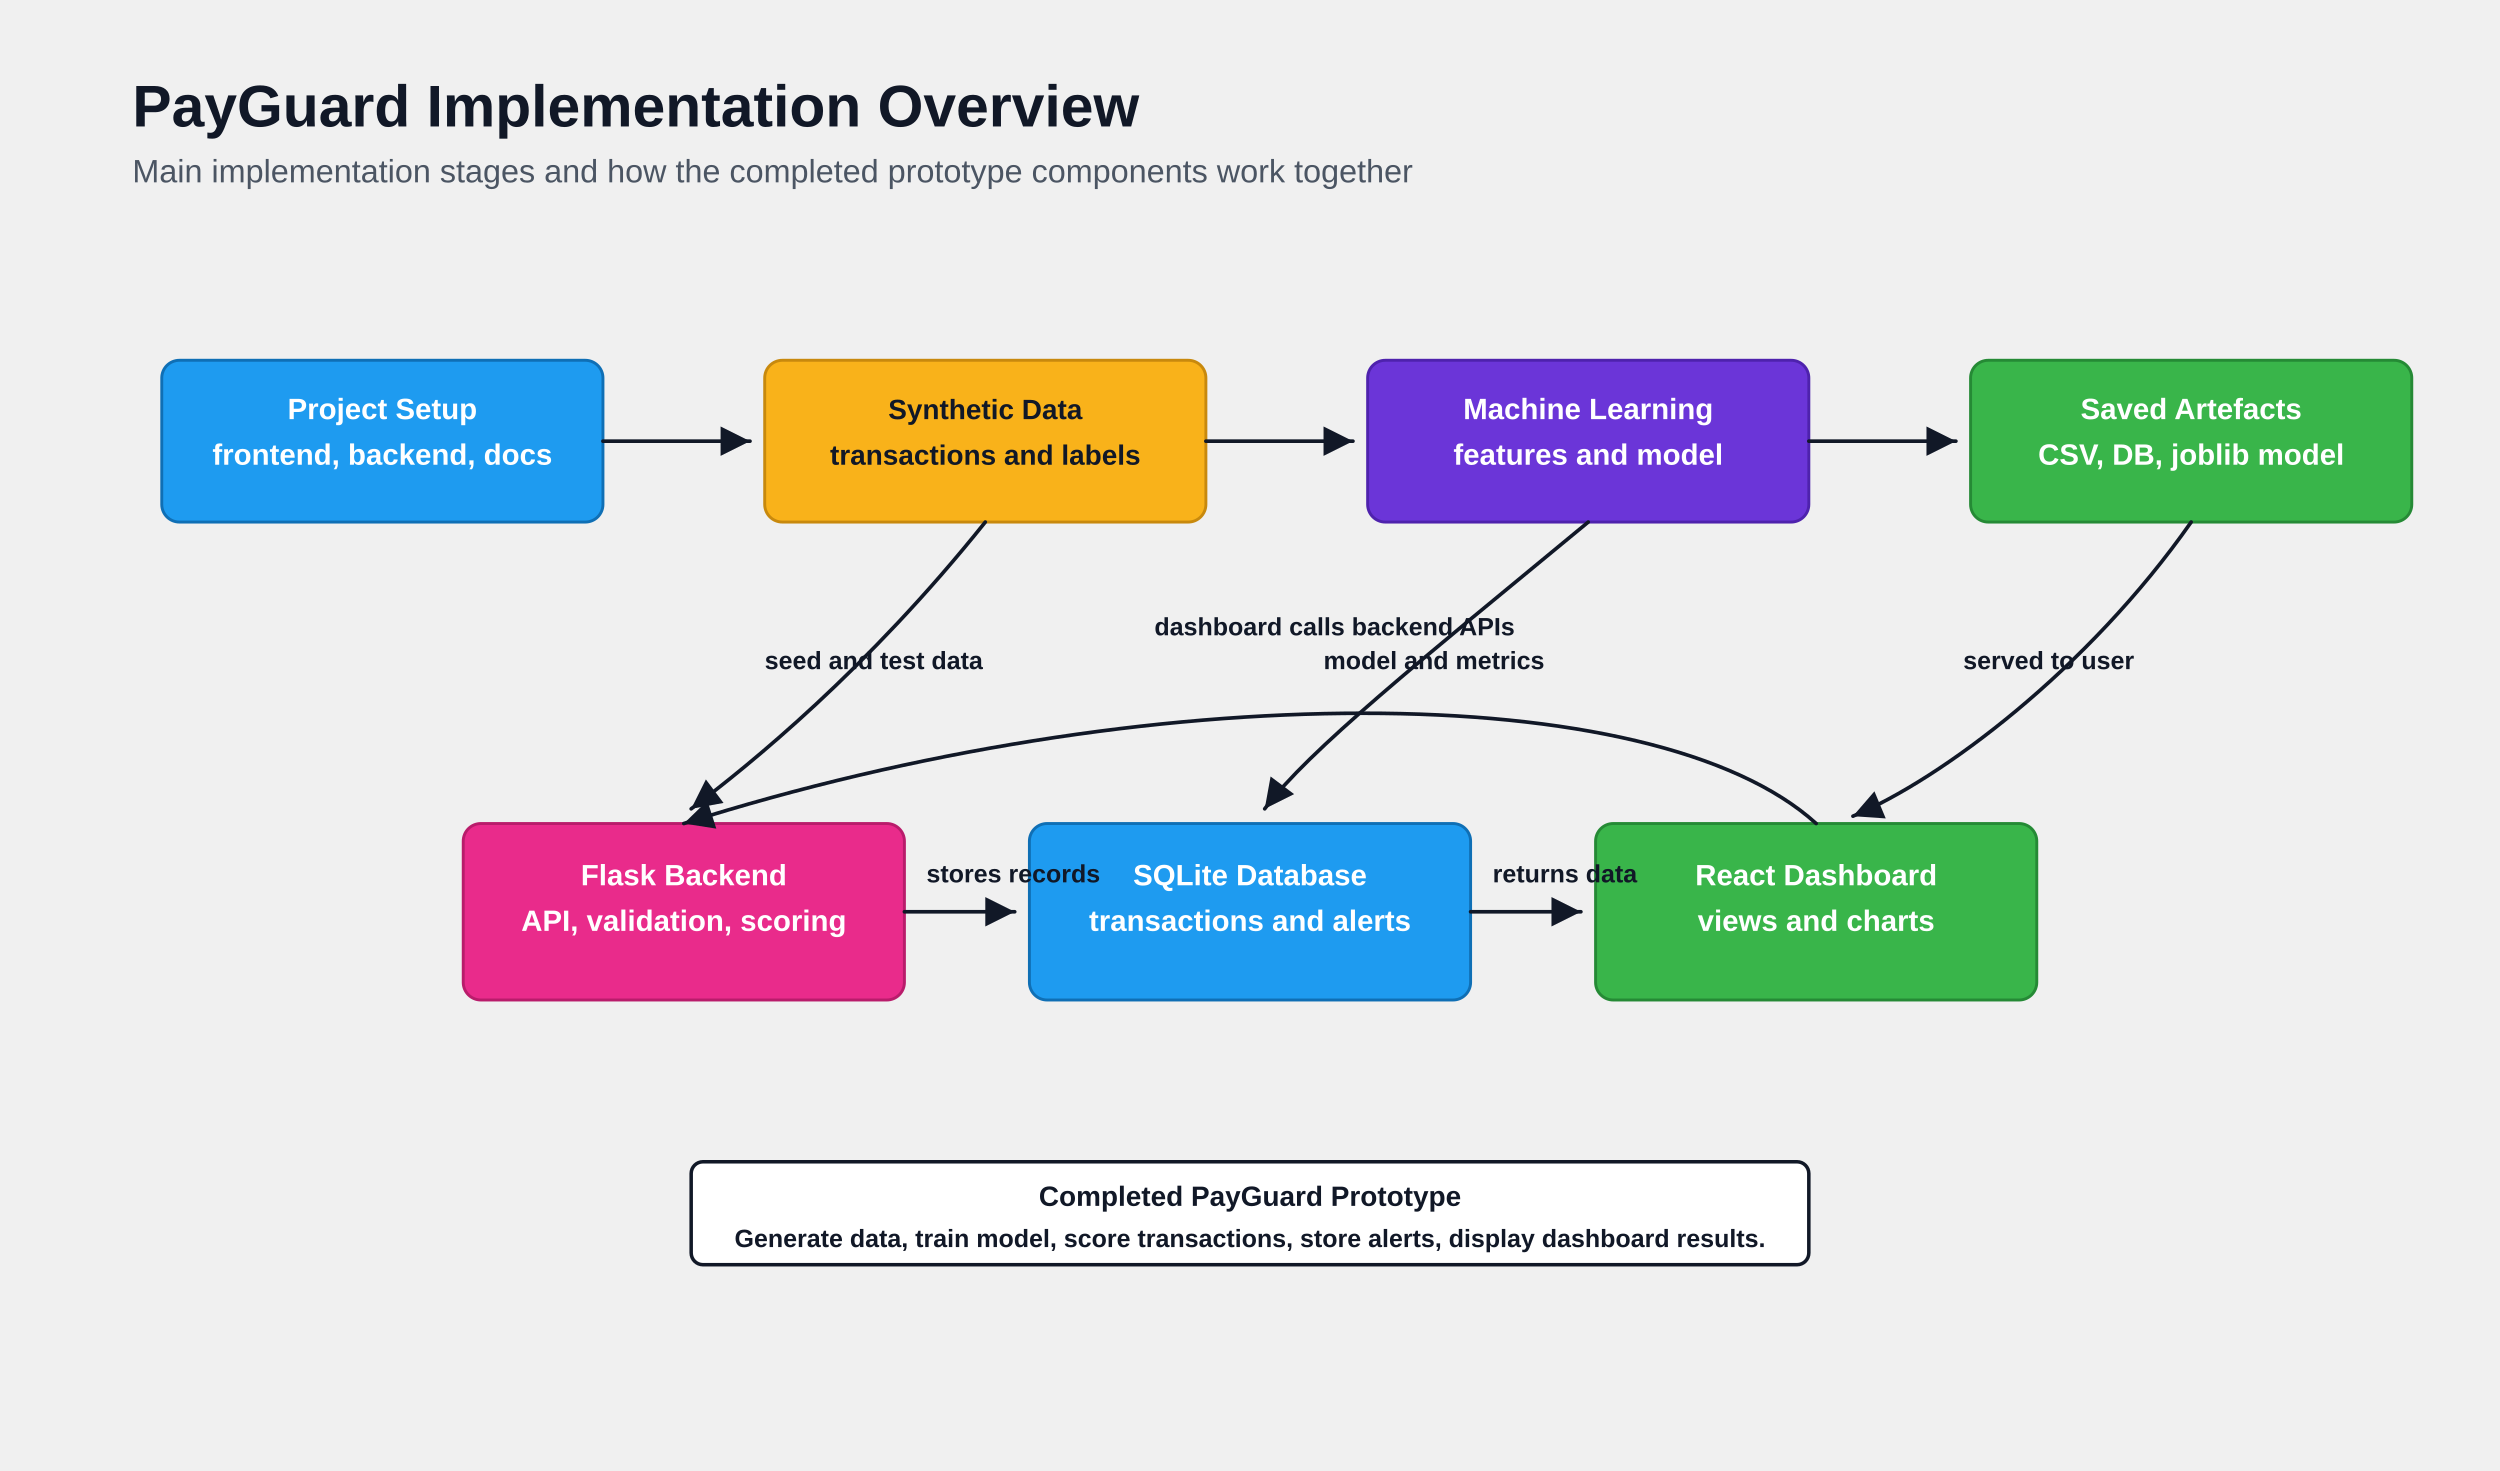
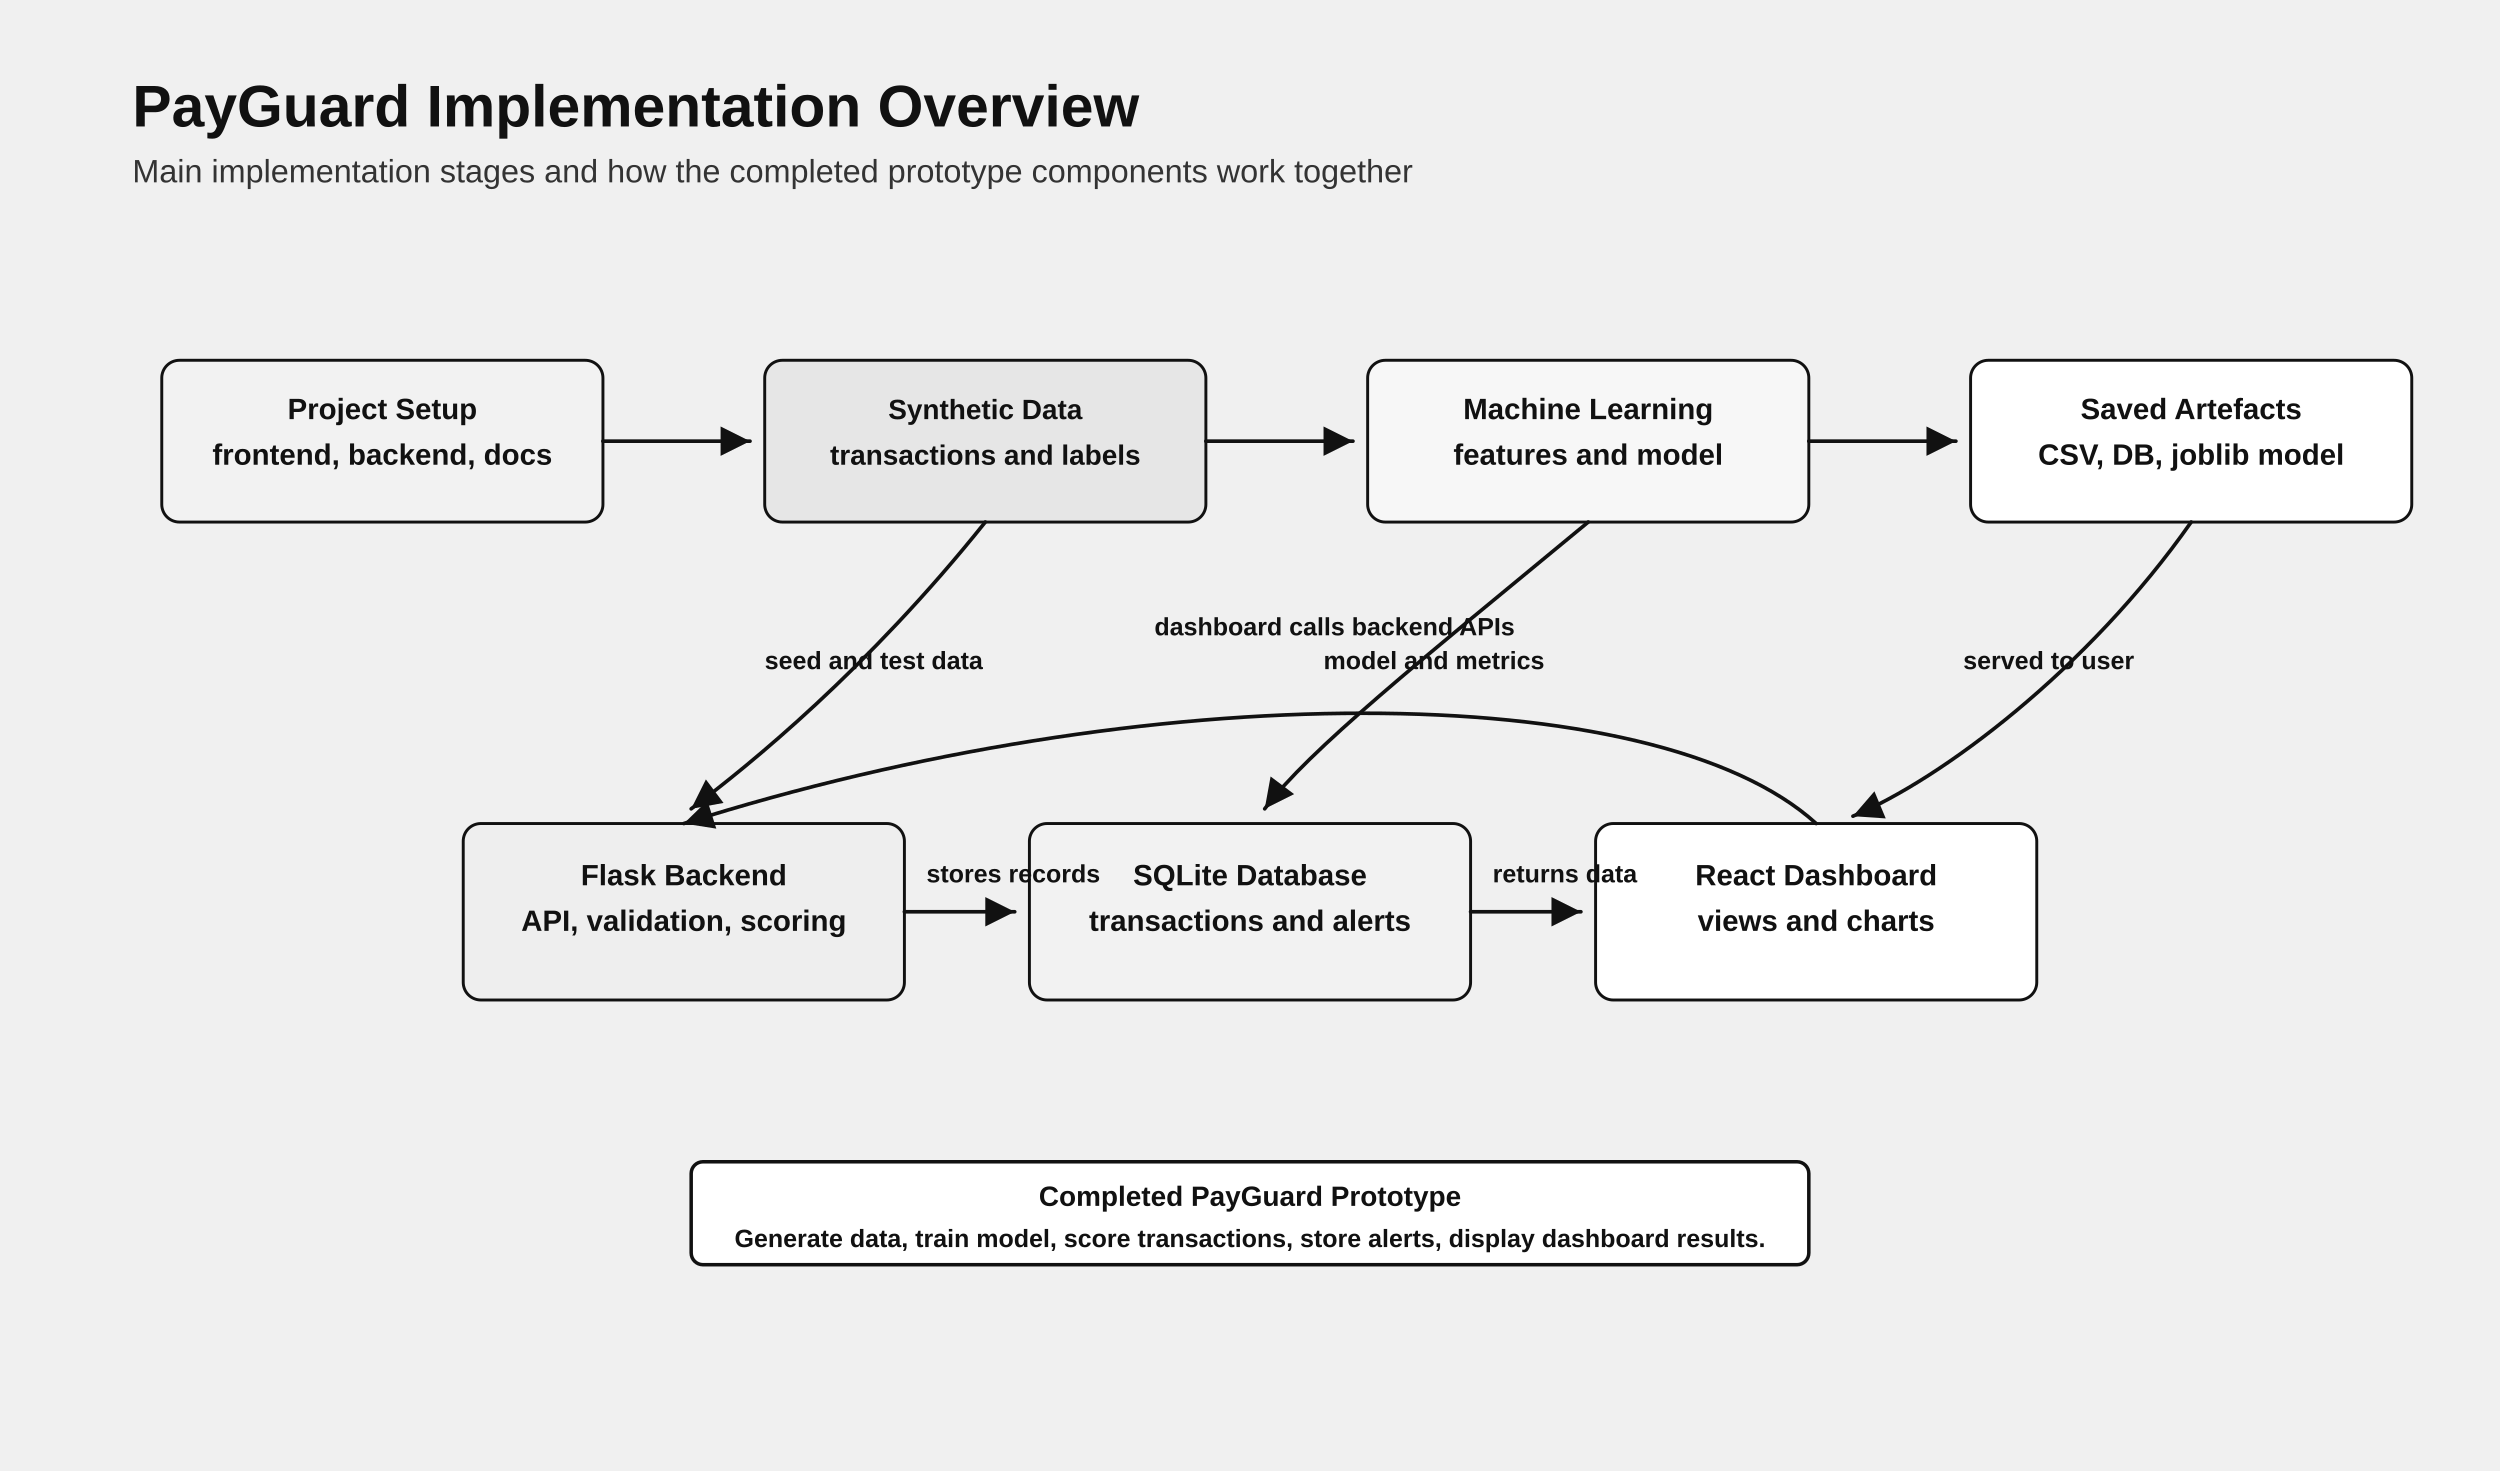
<svg xmlns="http://www.w3.org/2000/svg" width="1700" height="1000" viewBox="0 0 1700 1000" role="img" aria-labelledby="title desc">
  <defs>
    <marker id="arrow" markerWidth="12" markerHeight="12" refX="10" refY="6" orient="auto">
-       <path d="M2 2 L10 6 L2 10 Z" fill="#111827" />
+       <path d="M2 2 L10 6 L2 10 Z" fill="#111111" />
    </marker>
    <style>
-       .title{fill:#111827;font-family:Calibri,Arial,sans-serif;font-size:40px;font-weight:700}.subtitle{fill:#4b5563;font-family:Calibri,Arial,sans-serif;font-size:22px}.green{fill:#39b54a;stroke:#258a35;stroke-width:2}.blue{fill:#1e9bf0;stroke:#0f6fb5;stroke-width:2}.orange{fill:#f9b21a;stroke:#c8890d;stroke-width:2}.purple{fill:#6b35d8;stroke:#4e22ad;stroke-width:2}.pink{fill:#e92b8b;stroke:#b91c6b;stroke-width:2}.output{fill:#fff;stroke:#111827;stroke-width:2.4}.textLight{fill:#fff;font-family:Calibri,Arial,sans-serif;font-size:20px;font-weight:700}.textDark{fill:#111827;font-family:Calibri,Arial,sans-serif;font-size:19px;font-weight:700}.small{fill:#111827;font-family:Calibri,Arial,sans-serif;font-size:17px;font-weight:600}.line{stroke:#111827;stroke-width:2.5;fill:none;marker-end:url(#arrow);stroke-linecap:round;stroke-linejoin:round}
+       .title{fill:#111111;font-family:Calibri,Arial,sans-serif;font-size:40px;font-weight:700}.subtitle{fill:#333333;font-family:Calibri,Arial,sans-serif;font-size:22px}.green{fill:#ffffff;stroke:#111111;stroke-width:2}.blue{fill:#f2f2f2;stroke:#111111;stroke-width:2}.orange{fill:#e6e6e6;stroke:#111111;stroke-width:2}.purple{fill:#f7f7f7;stroke:#111111;stroke-width:2}.pink{fill:#eeeeee;stroke:#111111;stroke-width:2}.output{fill:#ffffff;stroke:#111111;stroke-width:2.4}.textLight { fill: #111111;font-family:Calibri,Arial,sans-serif;font-size:20px;font-weight:700}.textDark{fill:#111111;font-family:Calibri,Arial,sans-serif;font-size:19px;font-weight:700}.small{fill:#111111;font-family:Calibri,Arial,sans-serif;font-size:17px;font-weight:600}.line{stroke:#111111;stroke-width:2.5;fill:none;marker-end:url(#arrow);stroke-linecap:round;stroke-linejoin:round}
    </style>
  </defs>
  <text x="90" y="86" class="title">PayGuard Implementation Overview</text>
  <text x="90" y="124" class="subtitle">Main implementation stages and how the completed prototype components work together</text>
  <rect x="110" y="245" width="300" height="110" rx="12" class="blue" />
  <text x="260" y="285" class="textLight" text-anchor="middle">Project Setup</text>
  <text x="260" y="316" class="textLight" text-anchor="middle">frontend, backend, docs</text>
  <rect x="520" y="245" width="300" height="110" rx="12" class="orange" />
  <text x="670" y="285" class="textDark" text-anchor="middle">Synthetic Data</text>
  <text x="670" y="316" class="textDark" text-anchor="middle">transactions and labels</text>
  <rect x="930" y="245" width="300" height="110" rx="12" class="purple" />
  <text x="1080" y="285" class="textLight" text-anchor="middle">Machine Learning</text>
  <text x="1080" y="316" class="textLight" text-anchor="middle">features and model</text>
  <rect x="1340" y="245" width="300" height="110" rx="12" class="green" />
  <text x="1490" y="285" class="textLight" text-anchor="middle">Saved Artefacts</text>
  <text x="1490" y="316" class="textLight" text-anchor="middle">CSV, DB, joblib model</text>
  <rect x="315" y="560" width="300" height="120" rx="12" class="pink" />
  <text x="465" y="602" class="textLight" text-anchor="middle">Flask Backend</text>
  <text x="465" y="633" class="textLight" text-anchor="middle">API, validation, scoring</text>
  <rect x="700" y="560" width="300" height="120" rx="12" class="blue" />
  <text x="850" y="602" class="textLight" text-anchor="middle">SQLite Database</text>
  <text x="850" y="633" class="textLight" text-anchor="middle">transactions and alerts</text>
  <rect x="1085" y="560" width="300" height="120" rx="12" class="green" />
  <text x="1235" y="602" class="textLight" text-anchor="middle">React Dashboard</text>
  <text x="1235" y="633" class="textLight" text-anchor="middle">views and charts</text>
  <path d="M410 300 H510" class="line" />
  <path d="M820 300 H920" class="line" />
  <path d="M1230 300 H1330" class="line" />
  <path d="M1490 355 C1420 455 1320 530 1260 555" class="line" />
  <text x="1335" y="455" class="small">served to user</text>
  <path d="M1080 355 C965 450 890 510 860 550" class="line" />
  <text x="900" y="455" class="small">model and metrics</text>
  <path d="M670 355 C590 455 510 520 470 550" class="line" />
  <text x="520" y="455" class="small">seed and test data</text>
  <path d="M615 620 H690" class="line" />
  <text x="630" y="600" class="small">stores records</text>
  <path d="M1000 620 H1075" class="line" />
  <text x="1015" y="600" class="small">returns data</text>
  <path d="M1235 560 C1125 460 780 460 465 560" class="line" />
  <text x="785" y="432" class="small">dashboard calls backend APIs</text>
  <rect x="470" y="790" width="760" height="70" rx="8" class="output" />
  <text x="850" y="820" class="textDark" text-anchor="middle">Completed PayGuard Prototype</text>
  <text x="850" y="848" class="small" text-anchor="middle">Generate data, train model, score transactions, store alerts, display dashboard results.</text>
</svg>
